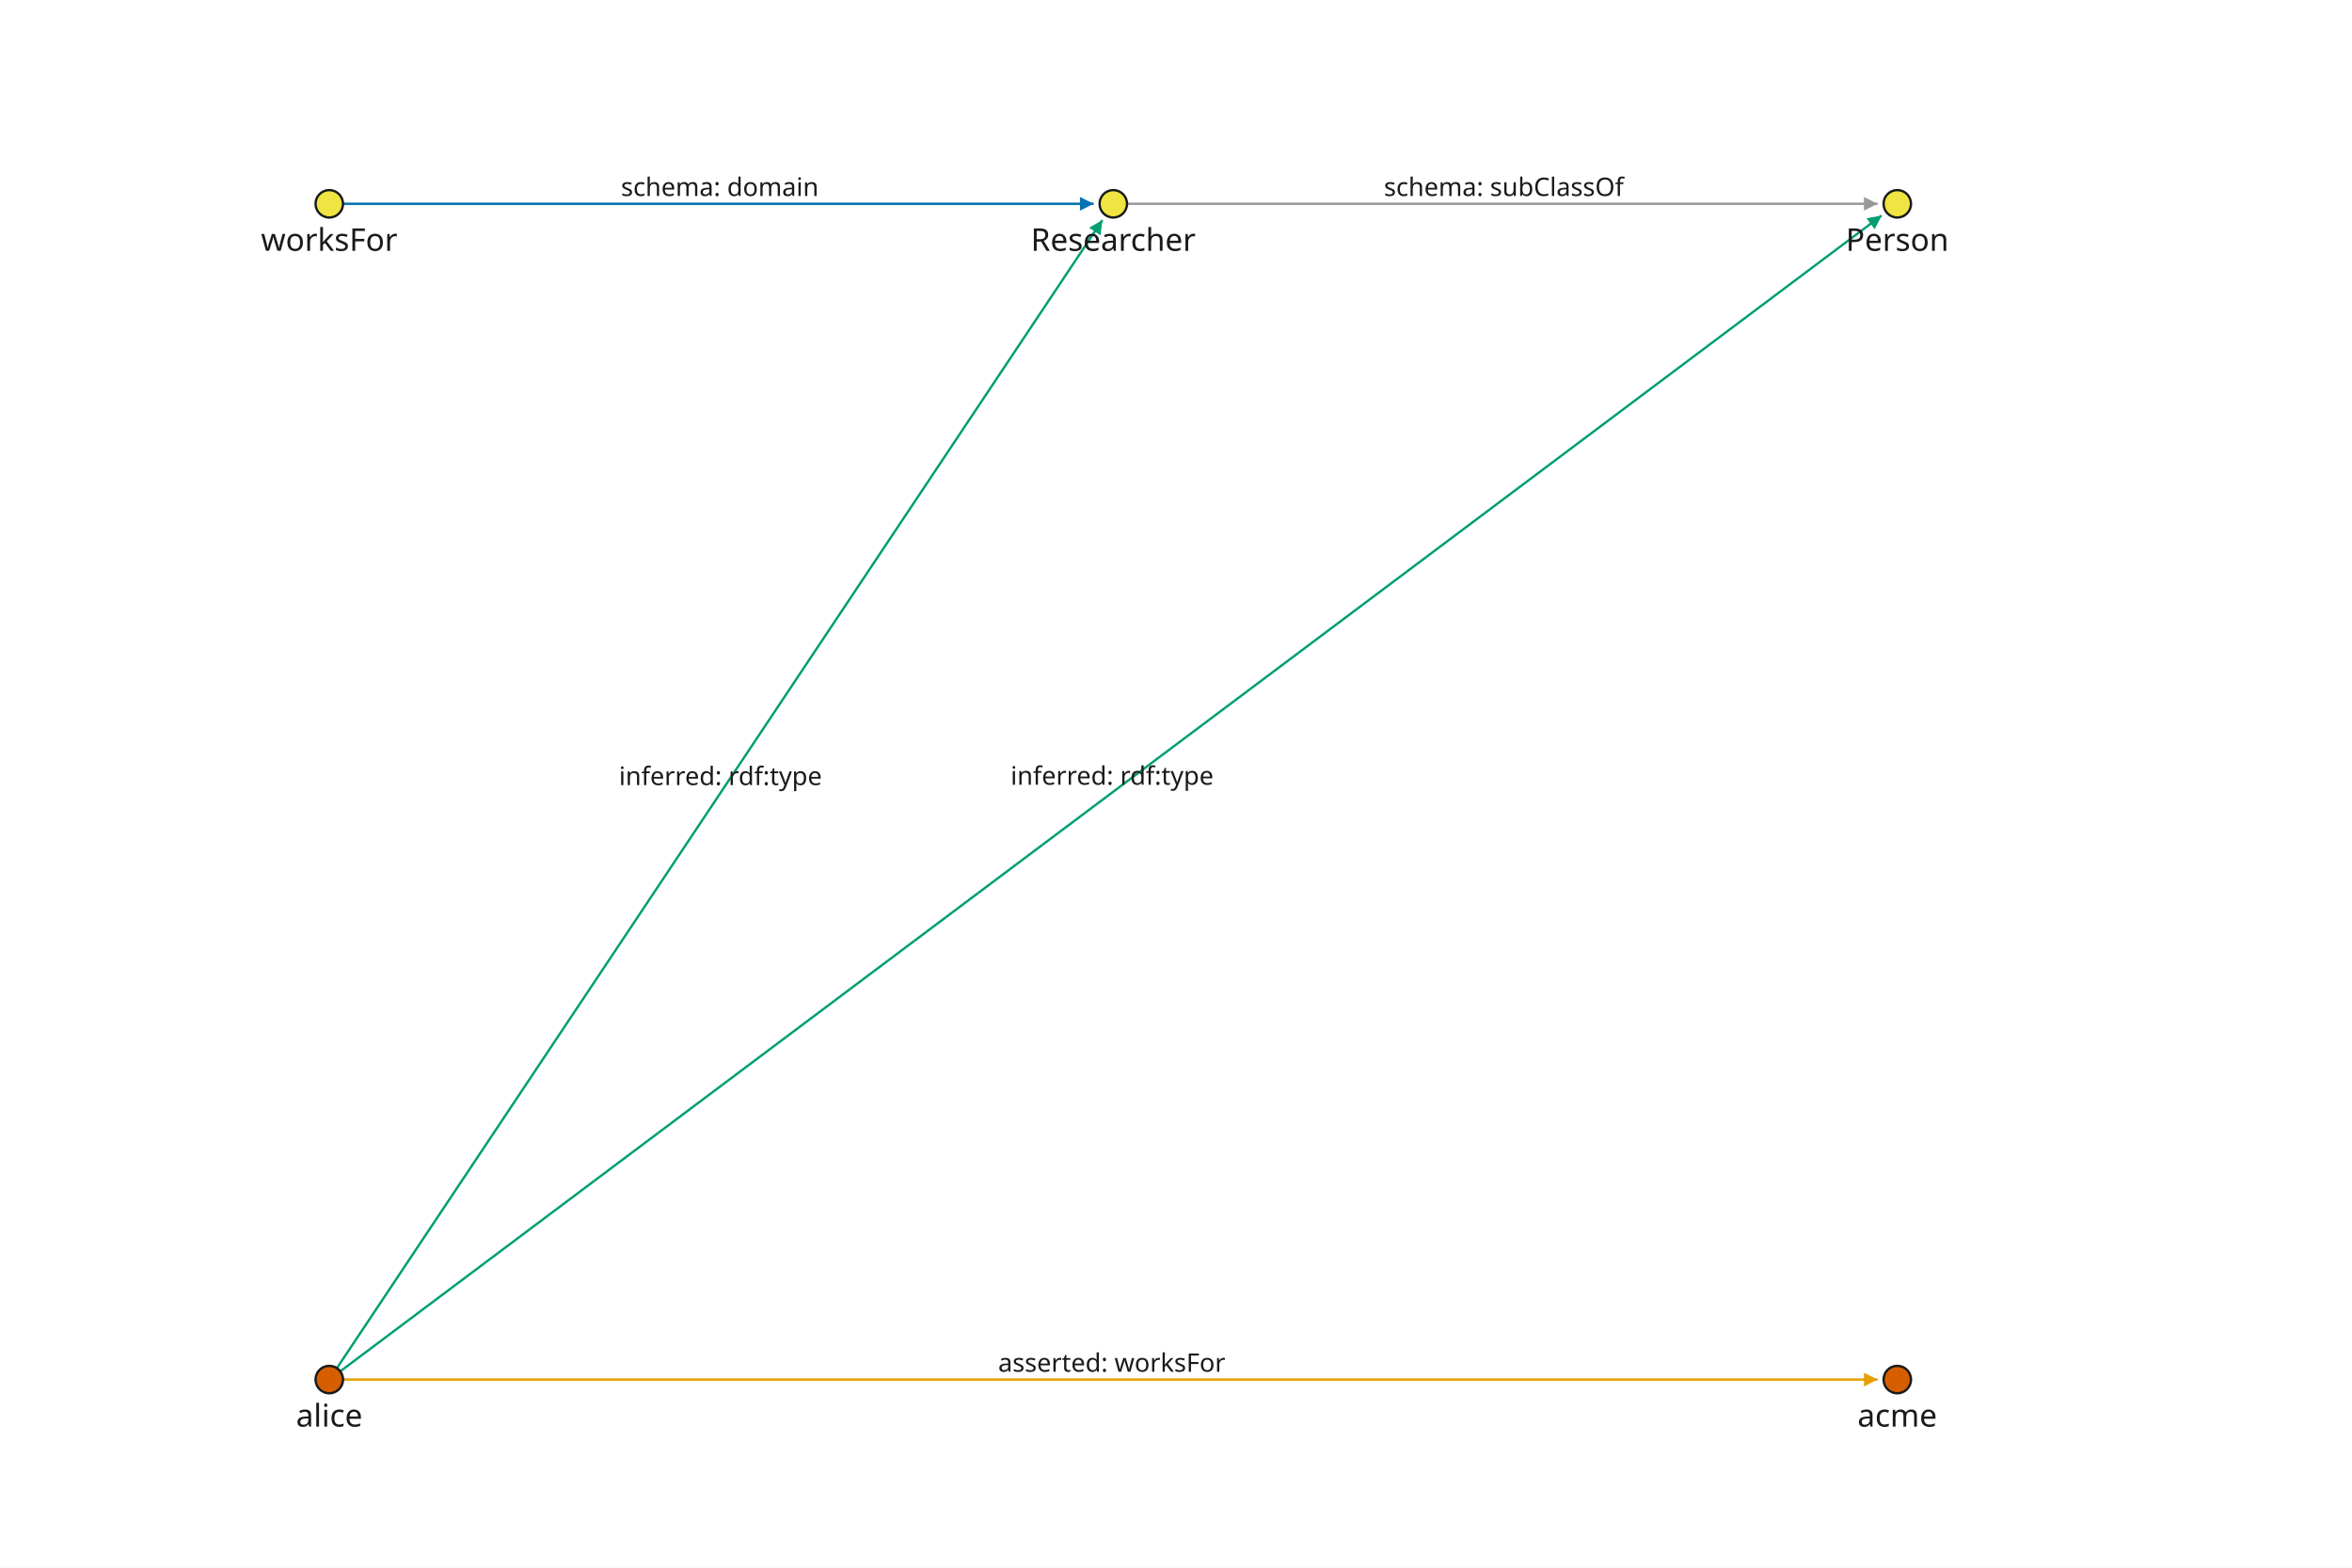
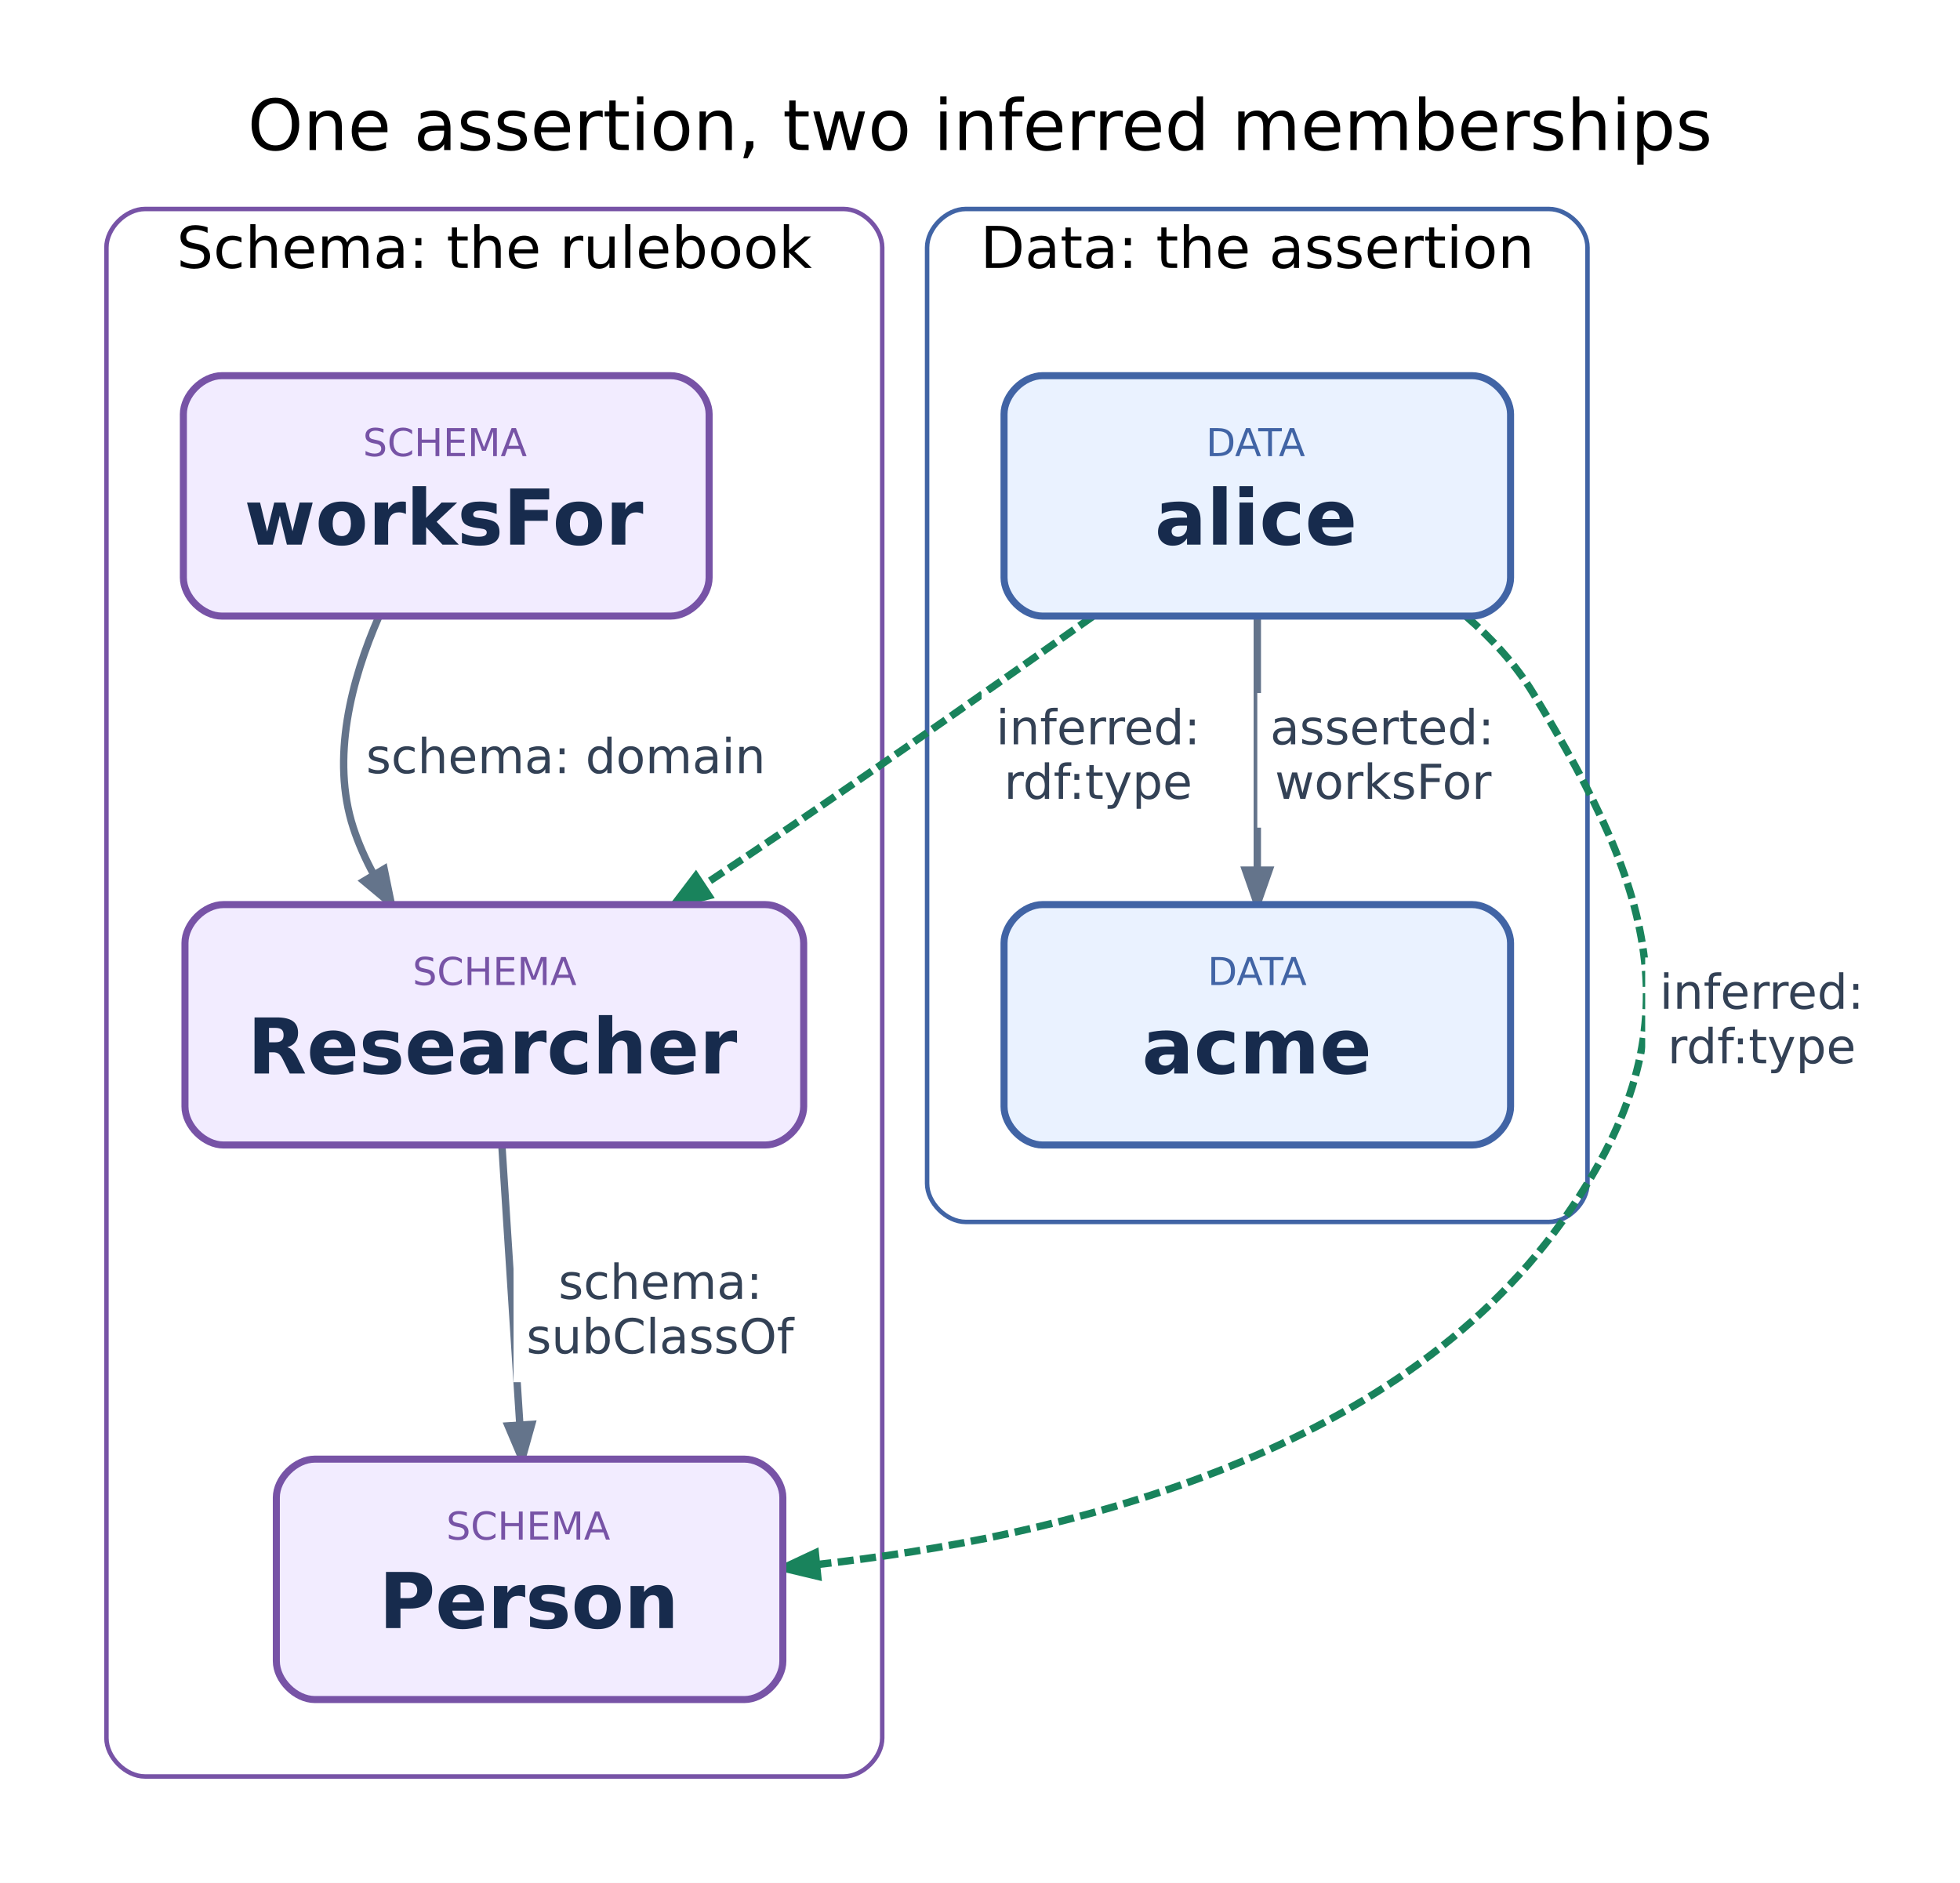
- <svg xmlns="http://www.w3.org/2000/svg" width="1200" height="800" viewBox="0 0 1200 800" role="img" aria-label="Asserted fact, schema axioms, and computed memberships">
-   <rect width="100%" height="100%" fill="#ffffff" />
-   <defs>
-     <marker id="arrow-0" viewBox="0 -5 10 10" refX="10" markerWidth="7" markerHeight="7" orient="auto" markerUnits="userSpaceOnUse">
-       <path d="M0,-5L10,0L0,5" fill="#0072B2" />
-     </marker>
-     <marker id="arrow-1" viewBox="0 -5 10 10" refX="10" markerWidth="7" markerHeight="7" orient="auto" markerUnits="userSpaceOnUse">
-       <path d="M0,-5L10,0L0,5" fill="#E69F00" />
-     </marker>
-     <marker id="arrow-2" viewBox="0 -5 10 10" refX="10" markerWidth="7" markerHeight="7" orient="auto" markerUnits="userSpaceOnUse">
-       <path d="M0,-5L10,0L0,5" fill="#009E73" />
-     </marker>
-     <marker id="arrow-3" viewBox="0 -5 10 10" refX="10" markerWidth="7" markerHeight="7" orient="auto" markerUnits="userSpaceOnUse">
-       <path d="M0,-5L10,0L0,5" fill="#CC79A7" />
-     </marker>
-     <marker id="arrow-4" viewBox="0 -5 10 10" refX="10" markerWidth="7" markerHeight="7" orient="auto" markerUnits="userSpaceOnUse">
-       <path d="M0,-5L10,0L0,5" fill="#56B4E9" />
-     </marker>
-     <marker id="arrow-5" viewBox="0 -5 10 10" refX="10" markerWidth="7" markerHeight="7" orient="auto" markerUnits="userSpaceOnUse">
-       <path d="M0,-5L10,0L0,5" fill="#D55E00" />
-     </marker>
-     <marker id="arrow-6" viewBox="0 -5 10 10" refX="10" markerWidth="7" markerHeight="7" orient="auto" markerUnits="userSpaceOnUse">
-       <path d="M0,-5L10,0L0,5" fill="#F0E442" />
-     </marker>
-     <marker id="arrow-7" viewBox="0 -5 10 10" refX="10" markerWidth="7" markerHeight="7" orient="auto" markerUnits="userSpaceOnUse">
-       <path d="M0,-5L10,0L0,5" fill="#999999" />
-     </marker>
-   </defs>
-   <g transform="translate(-32.0 4.0) scale(1)">
-     <path d="M 607.0 100.0 Q 800.0 100.0 990.0 100.0" fill="none" stroke="#999999" stroke-width="1.2" marker-end="url(#arrow-7)" />
-     <path d="M 205.6 695.8 Q 600.0 400.0 992.0 106.0" fill="none" stroke="#009E73" stroke-width="1.2" marker-end="url(#arrow-2)" />
-     <path d="M 203.883 694.176 Q 400.0 400.0 594.453 108.321" fill="none" stroke="#009E73" stroke-width="1.2" marker-end="url(#arrow-2)" />
-     <path d="M 207.0 700.0 Q 600.0 700.0 990.0 700.0" fill="none" stroke="#E69F00" stroke-width="1.2" marker-end="url(#arrow-1)" />
-     <path d="M 207.0 100.0 Q 400.0 100.0 590.0 100.0" fill="none" stroke="#0072B2" stroke-width="1.2" marker-end="url(#arrow-0)" />
-     <circle cx="1000.0" cy="100.0" r="7" fill="#F0E442" stroke="#1a1a1a" stroke-width="1.2" />
-     <circle cx="600.0" cy="100.0" r="7" fill="#F0E442" stroke="#1a1a1a" stroke-width="1.2" />
-     <circle cx="1000.0" cy="700.0" r="7" fill="#D55E00" stroke="#1a1a1a" stroke-width="1.2" />
-     <circle cx="200.0" cy="700.0" r="7" fill="#D55E00" stroke="#1a1a1a" stroke-width="1.2" />
-     <circle cx="200.0" cy="100.0" r="7" fill="#F0E442" stroke="#1a1a1a" stroke-width="1.2" />
-     <text x="799.25" y="96.0" fill="#1a1a1a" stroke="none" stroke-width="3" paint-order="stroke" text-anchor="middle" font-family="sans-serif" font-size="13">schema: subClassOf</text>
-     <text x="599.4" y="396.45" fill="#1a1a1a" stroke="none" stroke-width="3" paint-order="stroke" text-anchor="middle" font-family="sans-serif" font-size="13">inferred: rdf:type</text>
-     <text x="399.584" y="396.624" fill="#1a1a1a" stroke="none" stroke-width="3" paint-order="stroke" text-anchor="middle" font-family="sans-serif" font-size="13">inferred: rdf:type</text>
-     <text x="599.25" y="696.0" fill="#1a1a1a" stroke="none" stroke-width="3" paint-order="stroke" text-anchor="middle" font-family="sans-serif" font-size="13">asserted: worksFor</text>
-     <text x="399.25" y="96.0" fill="#1a1a1a" stroke="none" stroke-width="3" paint-order="stroke" text-anchor="middle" font-family="sans-serif" font-size="13">schema: domain</text>
-     <text x="1000.0" y="124.0" fill="#1a1a1a" stroke="none" stroke-width="3" paint-order="stroke" text-anchor="middle" font-family="sans-serif" font-size="16">Person</text>
-     <text x="600.0" y="124.0" fill="#1a1a1a" stroke="none" stroke-width="3" paint-order="stroke" text-anchor="middle" font-family="sans-serif" font-size="16">Researcher</text>
-     <text x="1000.0" y="724.0" fill="#1a1a1a" stroke="none" stroke-width="3" paint-order="stroke" text-anchor="middle" font-family="sans-serif" font-size="16">acme</text>
-     <text x="200.0" y="724.0" fill="#1a1a1a" stroke="none" stroke-width="3" paint-order="stroke" text-anchor="middle" font-family="sans-serif" font-size="16">alice</text>
-     <text x="200.0" y="124.0" fill="#1a1a1a" stroke="none" stroke-width="3" paint-order="stroke" text-anchor="middle" font-family="sans-serif" font-size="16">worksFor</text>
+ <svg xmlns="http://www.w3.org/2000/svg" width="611.40" height="587.40" viewBox="0.00 0.00 611.40 587.40" role="img" aria-label="One assertion, two inferred memberships">
+   <g id="graph0" class="graph" transform="scale(1 1) rotate(0) translate(25.2 562.2)">
+     <polygon fill="white" stroke="transparent" points="-25.2,25.2 -25.2,-562.2 586.2,-562.2 586.2,25.2 -25.2,25.2" />
+     <text text-anchor="middle" x="280.5" y="-515.4" font-family="DejaVu Sans" font-size="22.00">One assertion, two inferred memberships</text>
+     <g id="clust1" class="cluster">
+       <path fill="white" stroke="#7753a6" stroke-width="1.4" d="M20,-8C20,-8 238,-8 238,-8 244,-8 250,-14 250,-20 250,-20 250,-485 250,-485 250,-491 244,-497 238,-497 238,-497 20,-497 20,-497 14,-497 8,-491 8,-485 8,-485 8,-20 8,-20 8,-14 14,-8 20,-8" />
+       <text text-anchor="middle" x="129" y="-478.6" font-family="DejaVu Sans" font-size="18.00">Schema: the rulebook</text>
+     </g>
+     <g id="clust2" class="cluster">
+       <path fill="white" stroke="#4164a5" stroke-width="1.4" d="M276,-181C276,-181 458,-181 458,-181 464,-181 470,-187 470,-193 470,-193 470,-485 470,-485 470,-491 464,-497 458,-497 458,-497 276,-497 276,-497 270,-497 264,-491 264,-485 264,-485 264,-193 264,-193 264,-187 270,-181 276,-181" />
+       <text text-anchor="middle" x="367" y="-478.6" font-family="DejaVu Sans" font-size="18.00">Data: the assertion</text>
+     </g>
+     <g id="relation-example-1" class="edge">
+       <path fill="none" stroke="#64748b" stroke-width="2.3" d="M92.95,-369.77C84.39,-350.14 77.97,-325.63 85,-304 86.6,-299.09 88.76,-294.24 91.28,-289.56" />
+       <polygon fill="#64748b" stroke="#64748b" stroke-width="2.3" points="94.63,-291.1 96.86,-280.21 88.32,-287.33 94.63,-291.1" />
+       <polygon fill="white" stroke="transparent" points="85,-312.5 85,-337.5 217,-337.5 217,-312.5 85,-312.5" />
+       <text text-anchor="start" x="89" y="-321" font-family="DejaVu Sans" font-size="15.00" fill="#334155">schema: domain</text>
+     </g>
+     <g id="relation-example-2" class="edge">
+       <path fill="none" stroke="#64748b" stroke-width="2.3" d="M131.36,-204.82C133,-179.35 135.2,-145.18 136.96,-117.69" />
+       <polygon fill="#64748b" stroke="#64748b" stroke-width="2.3" points="140.64,-117.84 137.64,-107.12 133.3,-117.37 140.64,-117.84" />
+       <polygon fill="white" stroke="transparent" points="135,-131 135,-173 227,-173 227,-131 135,-131" />
+       <text text-anchor="start" x="149" y="-157" font-family="DejaVu Sans" font-size="15.00" fill="#334155">schema:</text>
+       <text text-anchor="start" x="139" y="-140" font-family="DejaVu Sans" font-size="15.00" fill="#334155">subClassOf</text>
+     </g>
+     <g id="relation-example-4" class="edge">
+       <path fill="none" stroke="#19835c" stroke-width="2.3" stroke-dasharray="5,2" d="M315.58,-369.83C287.73,-350.11 252.63,-325.5 221,-304 212.34,-298.12 203.18,-291.98 194.13,-285.98" />
+       <polygon fill="#19835c" stroke="#19835c" stroke-width="2.3" points="195.91,-282.75 185.13,-280.02 191.86,-288.88 195.91,-282.75" />
+       <polygon fill="white" stroke="transparent" points="281,-304 281,-346 354,-346 354,-304 281,-304" />
+       <text text-anchor="start" x="285.5" y="-330" font-family="DejaVu Sans" font-size="15.00" fill="#334155">inferred:</text>
+       <text text-anchor="start" x="288" y="-313" font-family="DejaVu Sans" font-size="15.00" fill="#334155">rdf:type</text>
+     </g>
+     <g id="relation-example-3" class="edge">
+       <path fill="none" stroke="#19835c" stroke-width="2.3" stroke-dasharray="5,2" d="M432.3,-369.78C440.33,-362.82 447.59,-354.89 453,-346 491.18,-283.26 504.68,-240.77 462,-181 409.6,-107.61 305.28,-82.45 229.55,-74.1" />
+       <polygon fill="#19835c" stroke="#19835c" stroke-width="2.3" points="229.88,-70.44 219.06,-73.03 229.13,-77.75 229.88,-70.44" />
+       <polygon fill="white" stroke="transparent" points="488,-221.5 488,-263.5 561,-263.5 561,-221.5 488,-221.5" />
+       <text text-anchor="start" x="492.5" y="-247.5" font-family="DejaVu Sans" font-size="15.00" fill="#334155">inferred:</text>
+       <text text-anchor="start" x="495" y="-230.5" font-family="DejaVu Sans" font-size="15.00" fill="#334155">rdf:type</text>
+     </g>
+     <g id="relation-example-0" class="edge">
+       <path fill="none" stroke="#64748b" stroke-width="2.3" d="M367,-369.92C367,-346.62 367,-316.19 367,-291.03" />
+       <polygon fill="#64748b" stroke="#64748b" stroke-width="2.3" points="370.68,-290.74 367,-280.24 363.33,-290.74 370.68,-290.74" />
+       <polygon fill="white" stroke="transparent" points="367,-304 367,-346 445,-346 445,-304 367,-304" />
+       <text text-anchor="start" x="371" y="-330" font-family="DejaVu Sans" font-size="15.00" fill="#334155">asserted:</text>
+       <text text-anchor="start" x="372.5" y="-313" font-family="DejaVu Sans" font-size="15.00" fill="#334155">worksFor</text>
+     </g>
+     <g id="concept-worksFor" class="node">
+       <path fill="#f2ecff" stroke="#7753a6" stroke-width="2.2" d="M184,-445C184,-445 44,-445 44,-445 38,-445 32,-439 32,-433 32,-433 32,-382 32,-382 32,-376 38,-370 44,-370 44,-370 184,-370 184,-370 190,-370 196,-376 196,-382 196,-382 196,-433 196,-433 196,-439 190,-445 184,-445" />
+       <text text-anchor="start" x="88" y="-419.9" font-family="DejaVu Sans" font-size="12.00" fill="#7753a6">SCHEMA</text>
+       <text text-anchor="start" x="51" y="-392.3" font-family="DejaVu Sans" font-weight="bold" font-size="24.00" fill="#172b4d">worksFor</text>
+     </g>
+     <g id="concept-Researcher" class="node">
+       <path fill="#f2ecff" stroke="#7753a6" stroke-width="2.2" d="M213.5,-280C213.5,-280 44.5,-280 44.5,-280 38.5,-280 32.5,-274 32.5,-268 32.5,-268 32.5,-217 32.5,-217 32.5,-211 38.5,-205 44.5,-205 44.5,-205 213.5,-205 213.5,-205 219.5,-205 225.5,-211 225.5,-217 225.5,-217 225.5,-268 225.5,-268 225.5,-274 219.5,-280 213.5,-280" />
+       <text text-anchor="start" x="103.5" y="-254.9" font-family="DejaVu Sans" font-size="12.00" fill="#7753a6">SCHEMA</text>
+       <text text-anchor="start" x="52" y="-227.3" font-family="DejaVu Sans" font-weight="bold" font-size="24.00" fill="#172b4d">Researcher</text>
+     </g>
+     <g id="concept-Person" class="node">
+       <path fill="#f2ecff" stroke="#7753a6" stroke-width="2.2" d="M207,-107C207,-107 73,-107 73,-107 67,-107 61,-101 61,-95 61,-95 61,-44 61,-44 61,-38 67,-32 73,-32 73,-32 207,-32 207,-32 213,-32 219,-38 219,-44 219,-44 219,-95 219,-95 219,-101 213,-107 207,-107" />
+       <text text-anchor="start" x="114" y="-81.9" font-family="DejaVu Sans" font-size="12.00" fill="#7753a6">SCHEMA</text>
+       <text text-anchor="start" x="93" y="-54.3" font-family="DejaVu Sans" font-weight="bold" font-size="24.00" fill="#172b4d">Person</text>
+     </g>
+     <g id="concept-alice" class="node">
+       <path fill="#eaf2ff" stroke="#4164a5" stroke-width="2.2" d="M434,-445C434,-445 300,-445 300,-445 294,-445 288,-439 288,-433 288,-433 288,-382 288,-382 288,-376 294,-370 300,-370 300,-370 434,-370 434,-370 440,-370 446,-376 446,-382 446,-382 446,-433 446,-433 446,-439 440,-445 434,-445" />
+       <text text-anchor="start" x="351" y="-419.9" font-family="DejaVu Sans" font-size="12.00" fill="#4164a5">DATA</text>
+       <text text-anchor="start" x="335" y="-392.3" font-family="DejaVu Sans" font-weight="bold" font-size="24.00" fill="#172b4d">alice</text>
+     </g>
+     <g id="concept-acme" class="node">
+       <path fill="#eaf2ff" stroke="#4164a5" stroke-width="2.2" d="M434,-280C434,-280 300,-280 300,-280 294,-280 288,-274 288,-268 288,-268 288,-217 288,-217 288,-211 294,-205 300,-205 300,-205 434,-205 434,-205 440,-205 446,-211 446,-217 446,-217 446,-268 446,-268 446,-274 440,-280 434,-280" />
+       <text text-anchor="start" x="351.5" y="-254.9" font-family="DejaVu Sans" font-size="12.00" fill="#4164a5">DATA</text>
+       <text text-anchor="start" x="331" y="-227.3" font-family="DejaVu Sans" font-weight="bold" font-size="24.00" fill="#172b4d">acme</text>
+     </g>
  </g>
</svg>
